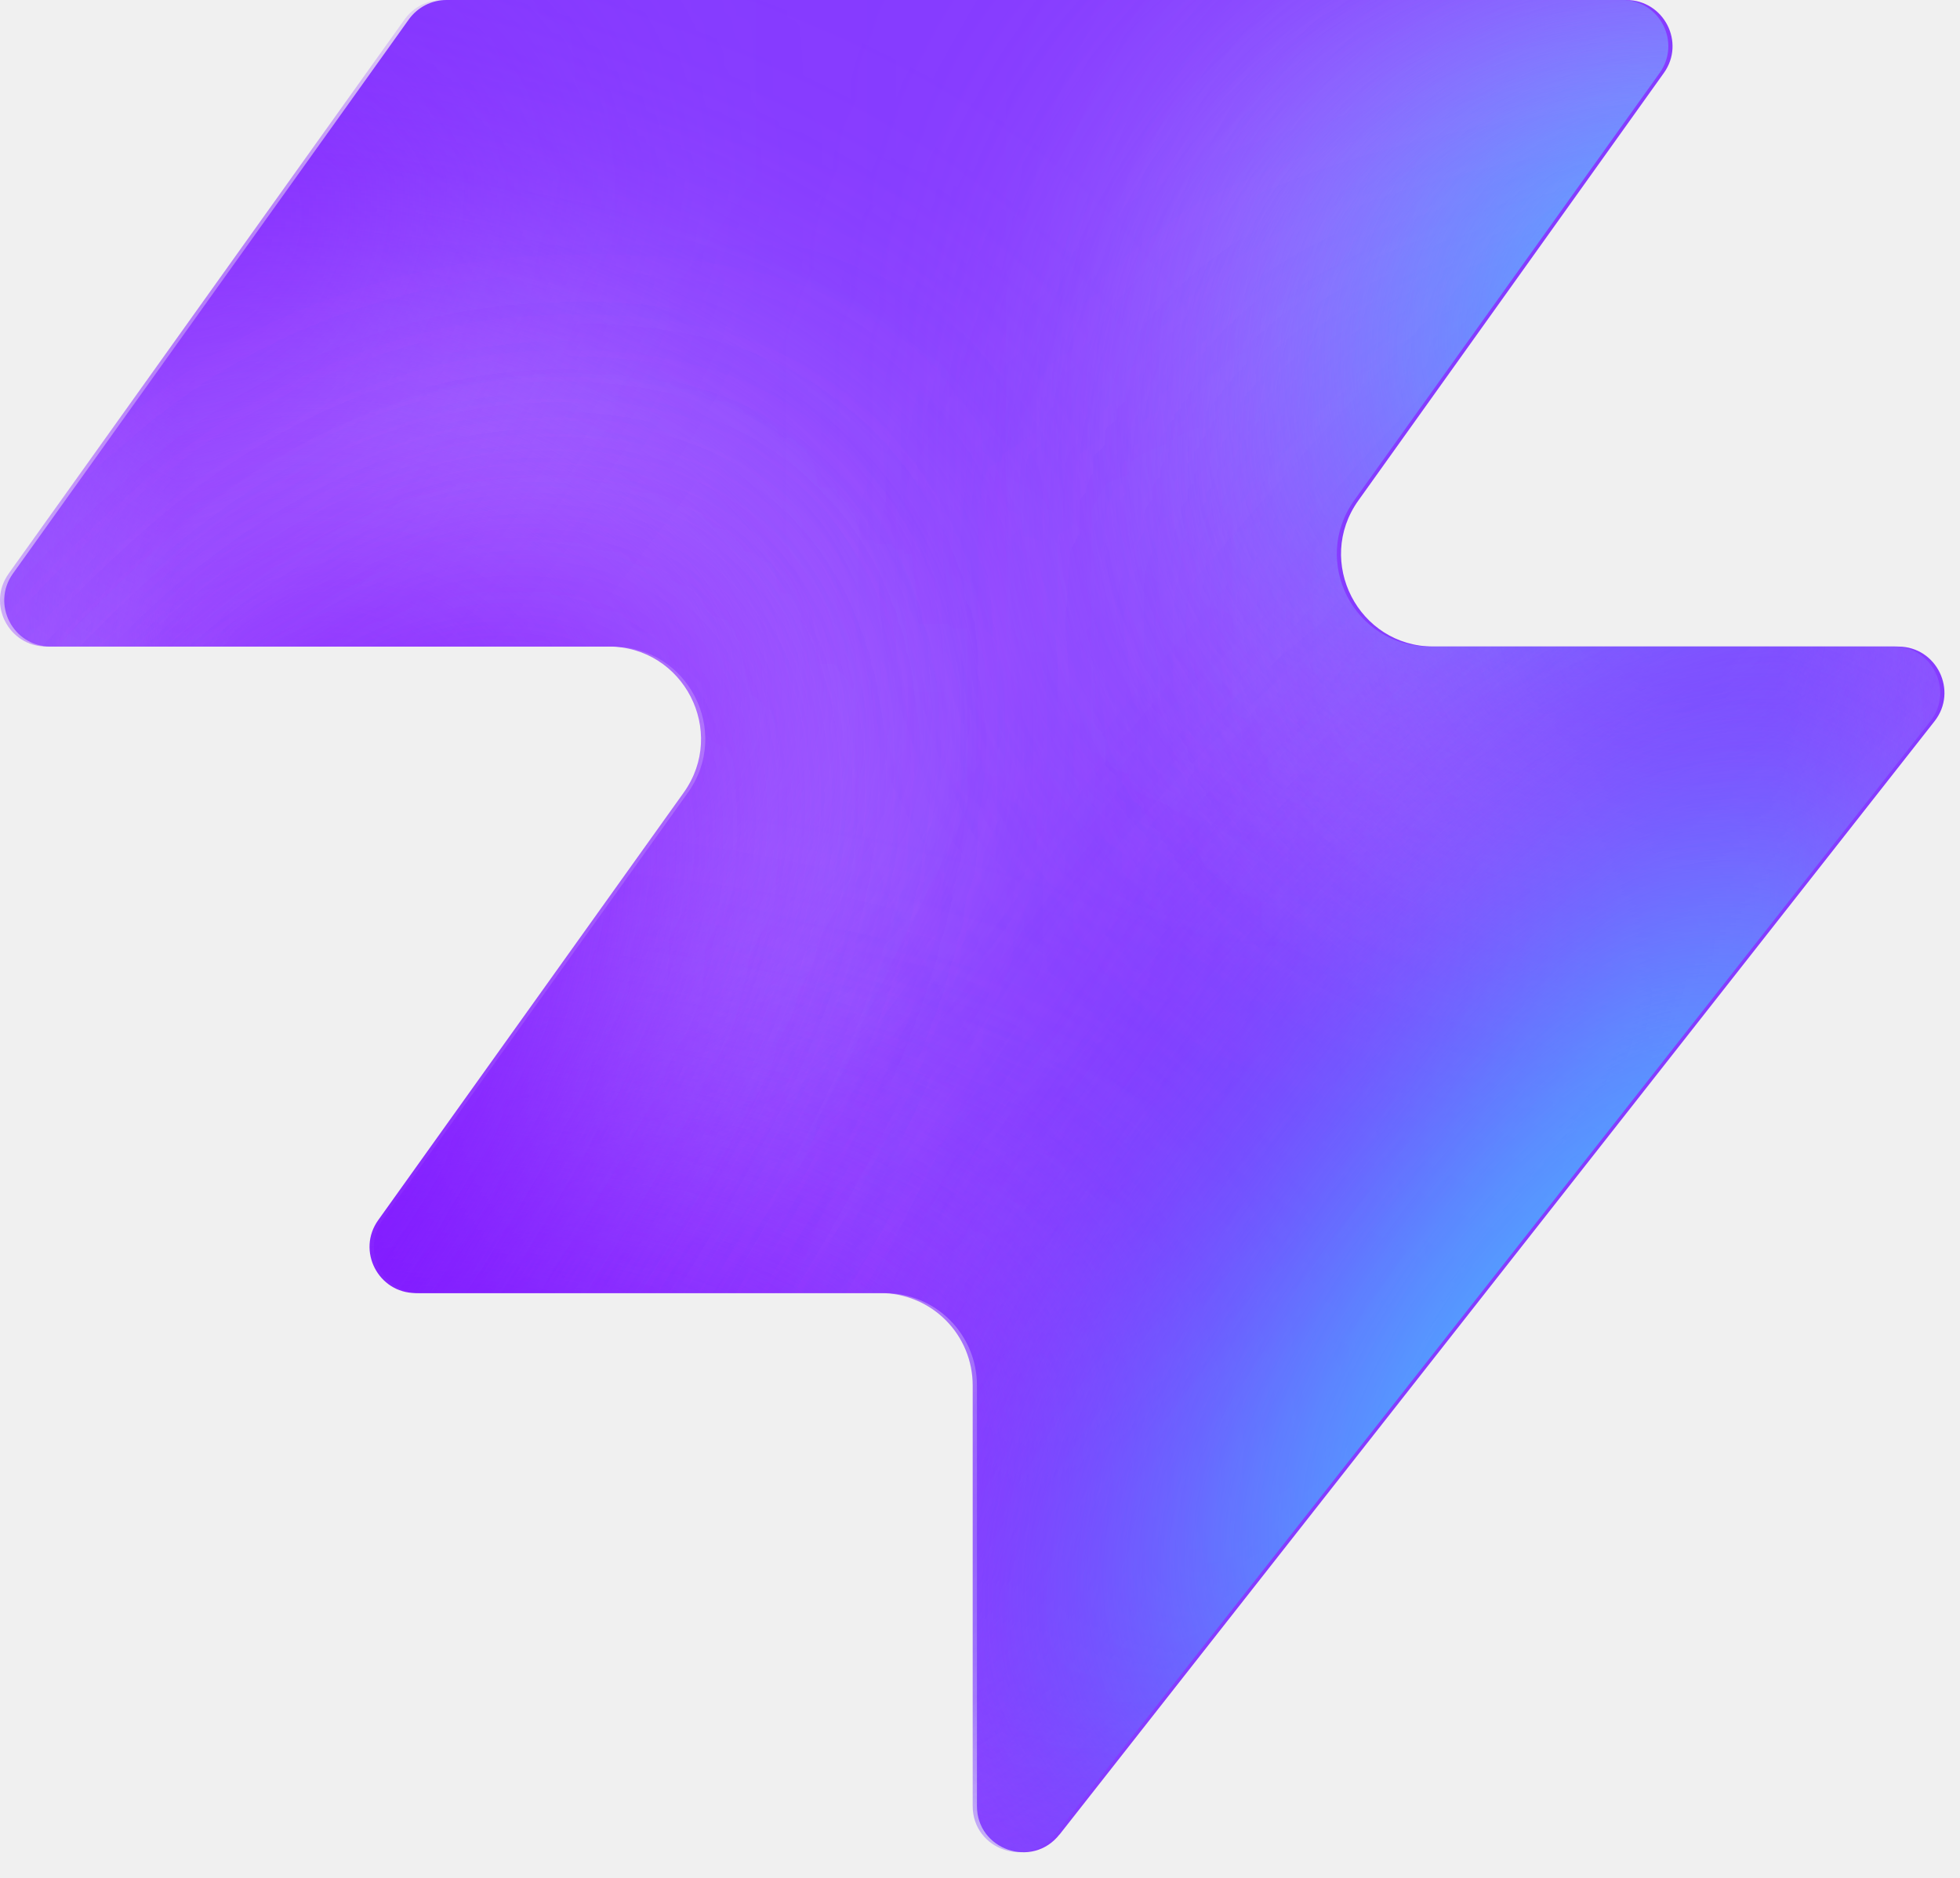
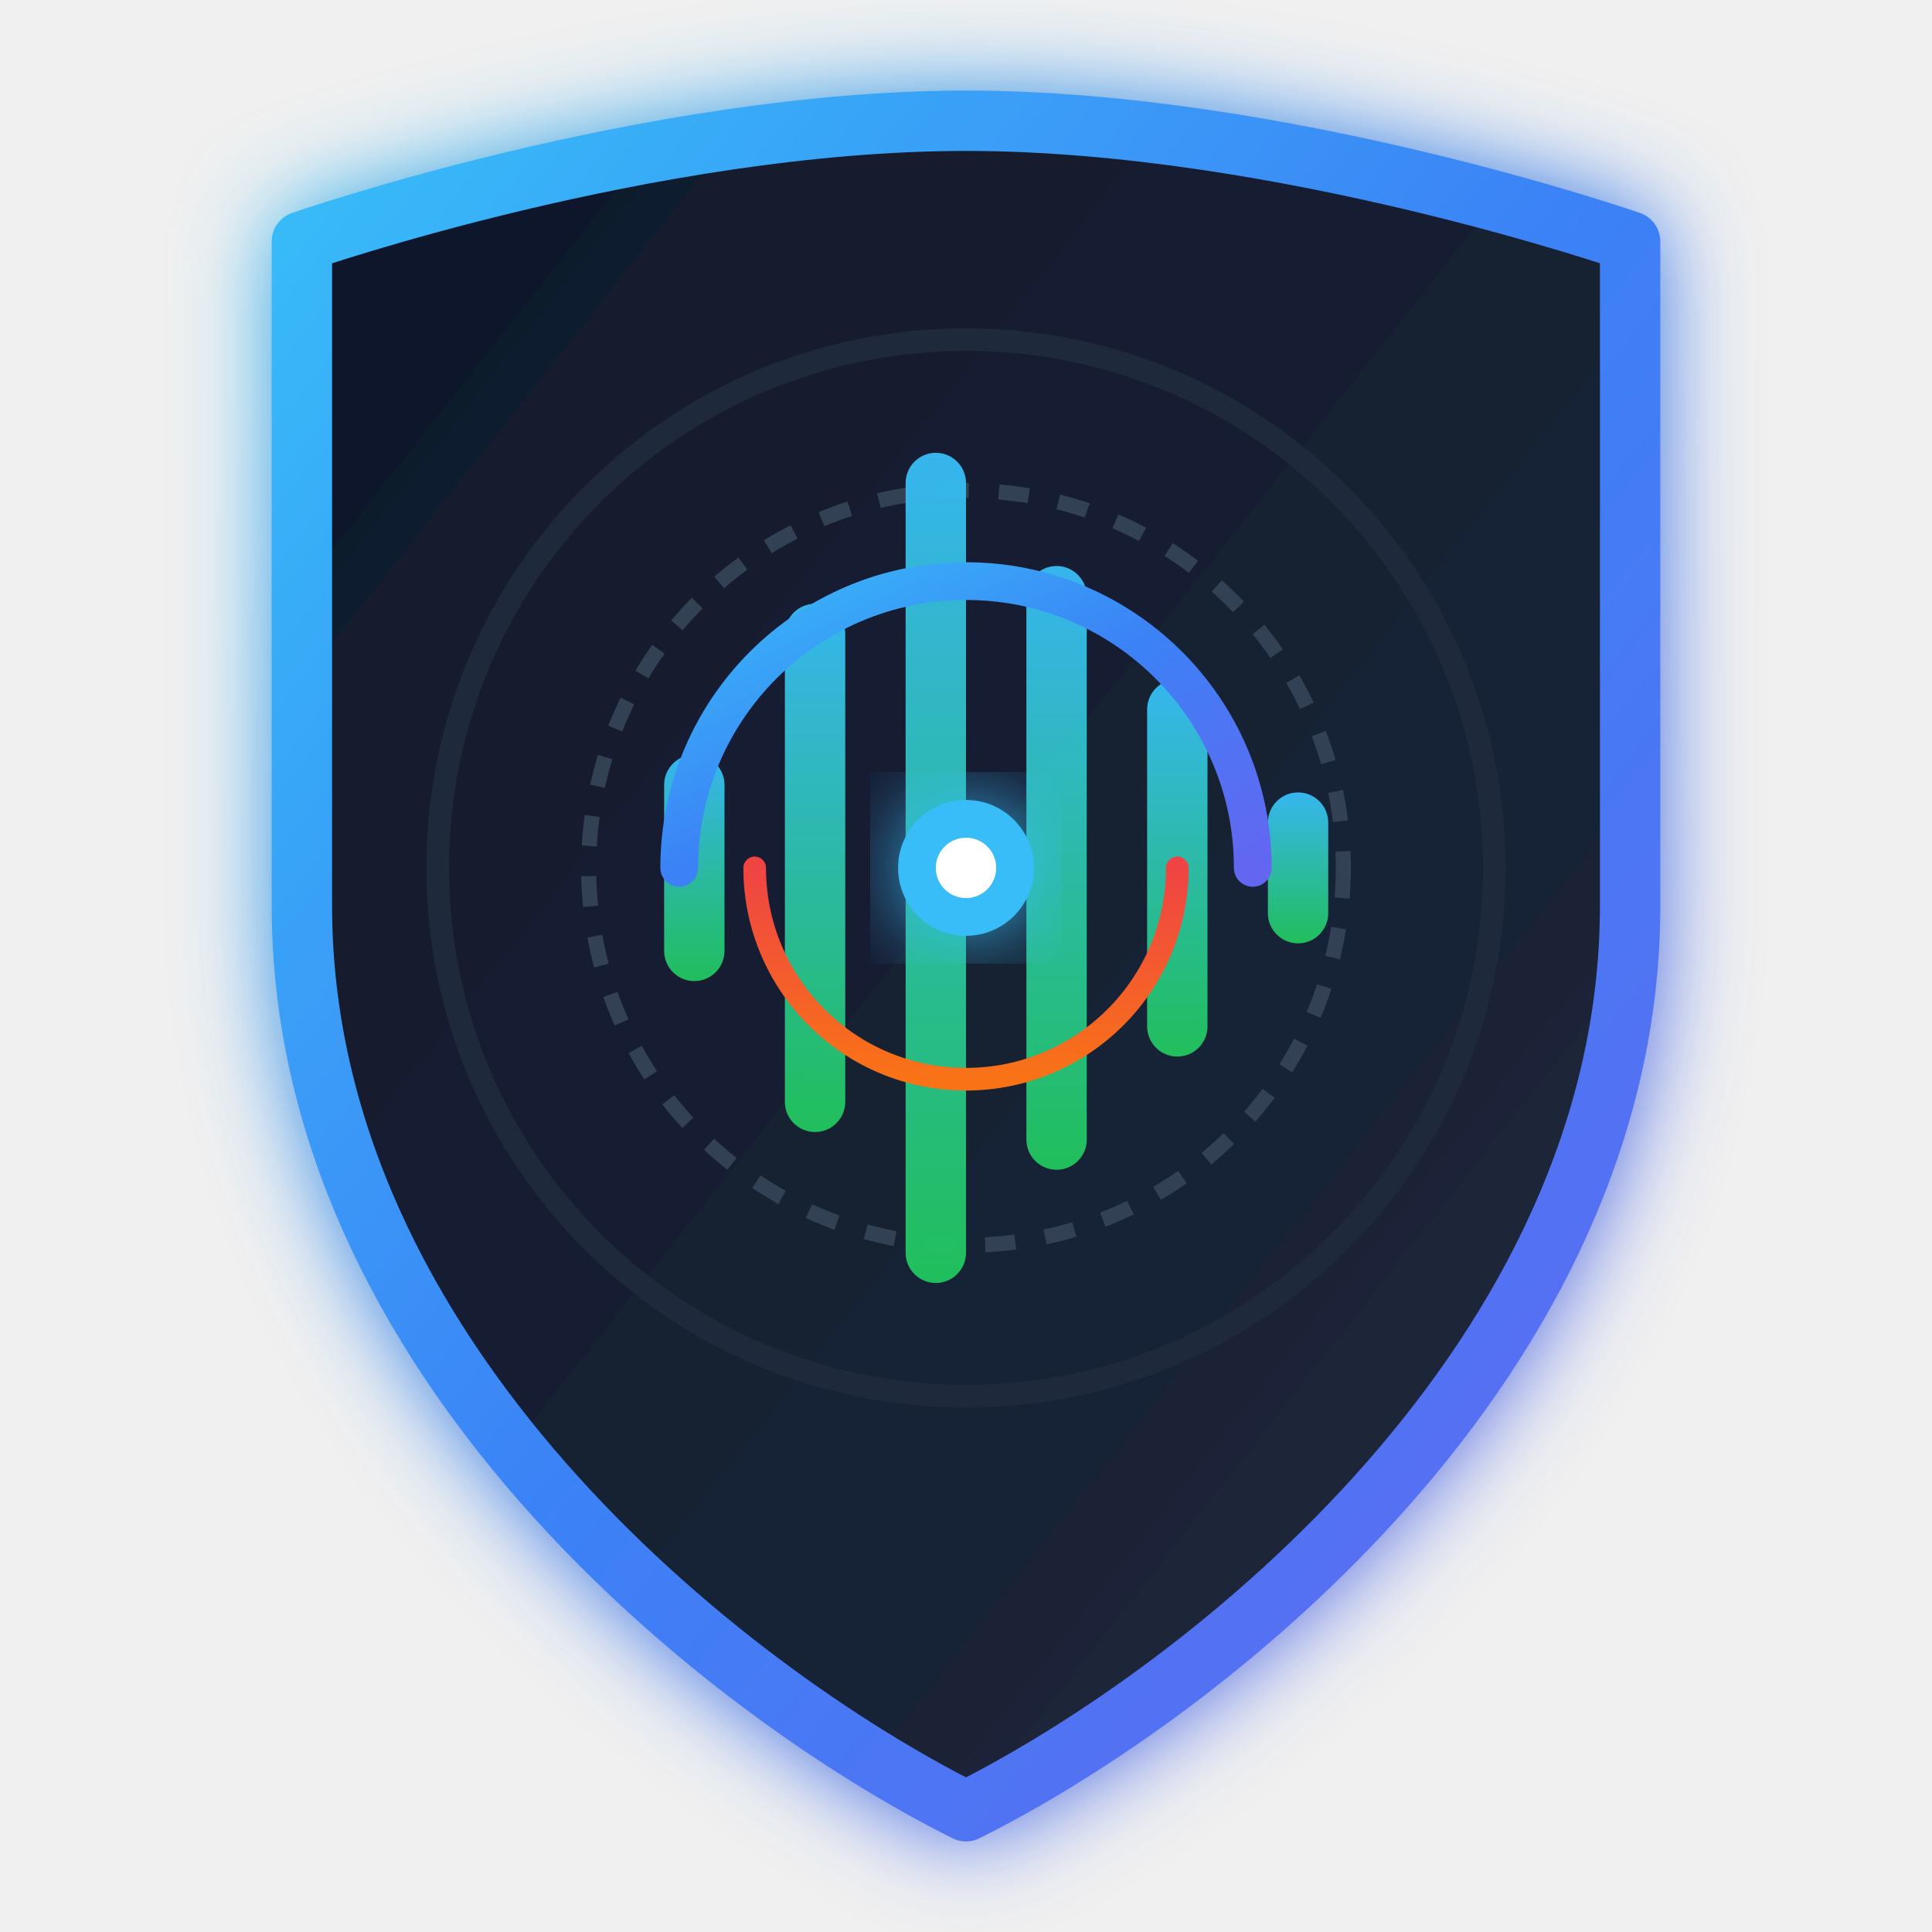
- <svg xmlns="http://www.w3.org/2000/svg" width="48" height="46" fill="none" viewBox="0 0 48 46">
-   <path fill="#863bff" d="M25.946 44.938c-.664.845-2.021.375-2.021-.698V33.937a2.26 2.26 0 0 0-2.262-2.262H10.287c-.92 0-1.456-1.04-.92-1.788l7.48-10.471c1.07-1.497 0-3.578-1.842-3.578H1.237c-.92 0-1.456-1.04-.92-1.788L10.013.474c.214-.297.556-.474.92-.474h28.894c.92 0 1.456 1.04.92 1.788l-7.48 10.471c-1.07 1.498 0 3.579 1.842 3.579h11.377c.943 0 1.473 1.088.89 1.83L25.947 44.94z" style="fill:#863bff;fill:color(display-p3 .525 .23 1);fill-opacity:1" />
-   <mask id="a" width="48" height="46" x="0" y="0" maskUnits="userSpaceOnUse" style="mask-type:alpha">
-     <path fill="#000" d="M25.842 44.938c-.664.844-2.021.375-2.021-.698V33.937a2.26 2.26 0 0 0-2.262-2.262H10.183c-.92 0-1.456-1.04-.92-1.788l7.48-10.471c1.07-1.498 0-3.579-1.842-3.579H1.133c-.92 0-1.456-1.04-.92-1.787L9.91.473c.214-.297.556-.474.92-.474h28.894c.92 0 1.456 1.04.92 1.788l-7.48 10.471c-1.07 1.498 0 3.578 1.842 3.578h11.377c.943 0 1.473 1.088.89 1.832L25.843 44.94z" style="fill:#000;fill-opacity:1" />
-   </mask>
-   <g mask="url(#a)">
-     <g filter="url(#b)">
-       <ellipse cx="5.508" cy="14.704" fill="#ede6ff" rx="5.508" ry="14.704" style="fill:#ede6ff;fill:color(display-p3 .927 .903 1);fill-opacity:1" transform="matrix(.00324 1 1 -.00324 -4.47 31.516)" />
-     </g>
-     <g filter="url(#c)">
-       <ellipse cx="10.399" cy="29.851" fill="#ede6ff" rx="10.399" ry="29.851" style="fill:#ede6ff;fill:color(display-p3 .927 .903 1);fill-opacity:1" transform="matrix(.00324 1 1 -.00324 -39.328 7.883)" />
-     </g>
-     <g filter="url(#d)">
-       <ellipse cx="5.508" cy="30.487" fill="#7e14ff" rx="5.508" ry="30.487" style="fill:#7e14ff;fill:color(display-p3 .492 .077 1);fill-opacity:1" transform="rotate(89.814 -25.913 -14.639)scale(1 -1)" />
-     </g>
-     <g filter="url(#e)">
-       <ellipse cx="5.508" cy="30.599" fill="#7e14ff" rx="5.508" ry="30.599" style="fill:#7e14ff;fill:color(display-p3 .492 .077 1);fill-opacity:1" transform="rotate(89.814 -32.644 -3.334)scale(1 -1)" />
-     </g>
-     <g filter="url(#f)">
-       <ellipse cx="5.508" cy="30.599" fill="#7e14ff" rx="5.508" ry="30.599" style="fill:#7e14ff;fill:color(display-p3 .492 .077 1);fill-opacity:1" transform="matrix(.00324 1 1 -.00324 -34.34 30.47)" />
-     </g>
-     <g filter="url(#g)">
-       <ellipse cx="14.072" cy="22.078" fill="#ede6ff" rx="14.072" ry="22.078" style="fill:#ede6ff;fill:color(display-p3 .927 .903 1);fill-opacity:1" transform="rotate(93.35 24.506 48.493)scale(-1 1)" />
-     </g>
-     <g filter="url(#h)">
-       <ellipse cx="3.47" cy="21.501" fill="#7e14ff" rx="3.47" ry="21.501" style="fill:#7e14ff;fill:color(display-p3 .492 .077 1);fill-opacity:1" transform="rotate(89.009 28.708 47.59)scale(-1 1)" />
-     </g>
-     <g filter="url(#i)">
-       <ellipse cx="3.47" cy="21.501" fill="#7e14ff" rx="3.47" ry="21.501" style="fill:#7e14ff;fill:color(display-p3 .492 .077 1);fill-opacity:1" transform="rotate(89.009 28.708 47.59)scale(-1 1)" />
-     </g>
-     <g filter="url(#j)">
-       <ellipse cx=".387" cy="8.972" fill="#7e14ff" rx="4.407" ry="29.108" style="fill:#7e14ff;fill:color(display-p3 .492 .077 1);fill-opacity:1" transform="rotate(39.51 .387 8.972)" />
-     </g>
-     <g filter="url(#k)">
-       <ellipse cx="47.523" cy="-6.092" fill="#7e14ff" rx="4.407" ry="29.108" style="fill:#7e14ff;fill:color(display-p3 .492 .077 1);fill-opacity:1" transform="rotate(37.892 47.523 -6.092)" />
-     </g>
-     <g filter="url(#l)">
-       <ellipse cx="41.412" cy="6.333" fill="#47bfff" rx="5.971" ry="9.665" style="fill:#47bfff;fill:color(display-p3 .28 .748 1);fill-opacity:1" transform="rotate(37.892 41.412 6.333)" />
-     </g>
-     <g filter="url(#m)">
-       <ellipse cx="-1.879" cy="38.332" fill="#7e14ff" rx="4.407" ry="29.108" style="fill:#7e14ff;fill:color(display-p3 .492 .077 1);fill-opacity:1" transform="rotate(37.892 -1.88 38.332)" />
-     </g>
-     <g filter="url(#n)">
-       <ellipse cx="-1.879" cy="38.332" fill="#7e14ff" rx="4.407" ry="29.108" style="fill:#7e14ff;fill:color(display-p3 .492 .077 1);fill-opacity:1" transform="rotate(37.892 -1.88 38.332)" />
-     </g>
-     <g filter="url(#o)">
-       <ellipse cx="35.651" cy="29.907" fill="#7e14ff" rx="4.407" ry="29.108" style="fill:#7e14ff;fill:color(display-p3 .492 .077 1);fill-opacity:1" transform="rotate(37.892 35.651 29.907)" />
-     </g>
-     <g filter="url(#p)">
-       <ellipse cx="38.418" cy="32.4" fill="#47bfff" rx="5.971" ry="15.297" style="fill:#47bfff;fill:color(display-p3 .28 .748 1);fill-opacity:1" transform="rotate(37.892 38.418 32.4)" />
-     </g>
-   </g>
+ <svg xmlns="http://www.w3.org/2000/svg" viewBox="0 0 512 512" width="100%" height="100%">
  <defs>
-     <filter id="b" width="60.045" height="41.654" x="-19.77" y="16.149" color-interpolation-filters="sRGB" filterUnits="userSpaceOnUse">
-       <feFlood flood-opacity="0" result="BackgroundImageFix" />
-       <feBlend in="SourceGraphic" in2="BackgroundImageFix" result="shape" />
-       <feGaussianBlur result="effect1_foregroundBlur_2002_17158" stdDeviation="7.659" />
-     </filter>
-     <filter id="c" width="90.34" height="51.437" x="-54.613" y="-7.533" color-interpolation-filters="sRGB" filterUnits="userSpaceOnUse">
-       <feFlood flood-opacity="0" result="BackgroundImageFix" />
-       <feBlend in="SourceGraphic" in2="BackgroundImageFix" result="shape" />
-       <feGaussianBlur result="effect1_foregroundBlur_2002_17158" stdDeviation="7.659" />
-     </filter>
-     <filter id="d" width="79.355" height="29.4" x="-49.64" y="2.03" color-interpolation-filters="sRGB" filterUnits="userSpaceOnUse">
-       <feFlood flood-opacity="0" result="BackgroundImageFix" />
-       <feBlend in="SourceGraphic" in2="BackgroundImageFix" result="shape" />
-       <feGaussianBlur result="effect1_foregroundBlur_2002_17158" stdDeviation="4.596" />
-     </filter>
-     <filter id="e" width="79.579" height="29.4" x="-45.045" y="20.029" color-interpolation-filters="sRGB" filterUnits="userSpaceOnUse">
-       <feFlood flood-opacity="0" result="BackgroundImageFix" />
-       <feBlend in="SourceGraphic" in2="BackgroundImageFix" result="shape" />
-       <feGaussianBlur result="effect1_foregroundBlur_2002_17158" stdDeviation="4.596" />
-     </filter>
-     <filter id="f" width="79.579" height="29.4" x="-43.513" y="21.178" color-interpolation-filters="sRGB" filterUnits="userSpaceOnUse">
-       <feFlood flood-opacity="0" result="BackgroundImageFix" />
-       <feBlend in="SourceGraphic" in2="BackgroundImageFix" result="shape" />
-       <feGaussianBlur result="effect1_foregroundBlur_2002_17158" stdDeviation="4.596" />
-     </filter>
-     <filter id="g" width="74.749" height="58.852" x="15.756" y="-17.901" color-interpolation-filters="sRGB" filterUnits="userSpaceOnUse">
-       <feFlood flood-opacity="0" result="BackgroundImageFix" />
-       <feBlend in="SourceGraphic" in2="BackgroundImageFix" result="shape" />
-       <feGaussianBlur result="effect1_foregroundBlur_2002_17158" stdDeviation="7.659" />
-     </filter>
-     <filter id="h" width="61.377" height="25.362" x="23.548" y="2.284" color-interpolation-filters="sRGB" filterUnits="userSpaceOnUse">
-       <feFlood flood-opacity="0" result="BackgroundImageFix" />
-       <feBlend in="SourceGraphic" in2="BackgroundImageFix" result="shape" />
-       <feGaussianBlur result="effect1_foregroundBlur_2002_17158" stdDeviation="4.596" />
-     </filter>
-     <filter id="i" width="61.377" height="25.362" x="23.548" y="2.284" color-interpolation-filters="sRGB" filterUnits="userSpaceOnUse">
-       <feFlood flood-opacity="0" result="BackgroundImageFix" />
-       <feBlend in="SourceGraphic" in2="BackgroundImageFix" result="shape" />
-       <feGaussianBlur result="effect1_foregroundBlur_2002_17158" stdDeviation="4.596" />
-     </filter>
-     <filter id="j" width="56.045" height="63.649" x="-27.636" y="-22.853" color-interpolation-filters="sRGB" filterUnits="userSpaceOnUse">
-       <feFlood flood-opacity="0" result="BackgroundImageFix" />
-       <feBlend in="SourceGraphic" in2="BackgroundImageFix" result="shape" />
-       <feGaussianBlur result="effect1_foregroundBlur_2002_17158" stdDeviation="4.596" />
-     </filter>
-     <filter id="k" width="54.814" height="64.646" x="20.116" y="-38.415" color-interpolation-filters="sRGB" filterUnits="userSpaceOnUse">
-       <feFlood flood-opacity="0" result="BackgroundImageFix" />
-       <feBlend in="SourceGraphic" in2="BackgroundImageFix" result="shape" />
-       <feGaussianBlur result="effect1_foregroundBlur_2002_17158" stdDeviation="4.596" />
-     </filter>
-     <filter id="l" width="33.541" height="35.313" x="24.641" y="-11.323" color-interpolation-filters="sRGB" filterUnits="userSpaceOnUse">
-       <feFlood flood-opacity="0" result="BackgroundImageFix" />
-       <feBlend in="SourceGraphic" in2="BackgroundImageFix" result="shape" />
-       <feGaussianBlur result="effect1_foregroundBlur_2002_17158" stdDeviation="4.596" />
-     </filter>
-     <filter id="m" width="54.814" height="64.646" x="-29.286" y="6.009" color-interpolation-filters="sRGB" filterUnits="userSpaceOnUse">
-       <feFlood flood-opacity="0" result="BackgroundImageFix" />
-       <feBlend in="SourceGraphic" in2="BackgroundImageFix" result="shape" />
-       <feGaussianBlur result="effect1_foregroundBlur_2002_17158" stdDeviation="4.596" />
-     </filter>
-     <filter id="n" width="54.814" height="64.646" x="-29.286" y="6.009" color-interpolation-filters="sRGB" filterUnits="userSpaceOnUse">
-       <feFlood flood-opacity="0" result="BackgroundImageFix" />
-       <feBlend in="SourceGraphic" in2="BackgroundImageFix" result="shape" />
-       <feGaussianBlur result="effect1_foregroundBlur_2002_17158" stdDeviation="4.596" />
-     </filter>
-     <filter id="o" width="54.814" height="64.646" x="8.244" y="-2.416" color-interpolation-filters="sRGB" filterUnits="userSpaceOnUse">
-       <feFlood flood-opacity="0" result="BackgroundImageFix" />
-       <feBlend in="SourceGraphic" in2="BackgroundImageFix" result="shape" />
-       <feGaussianBlur result="effect1_foregroundBlur_2002_17158" stdDeviation="4.596" />
-     </filter>
-     <filter id="p" width="39.409" height="43.623" x="18.713" y="10.588" color-interpolation-filters="sRGB" filterUnits="userSpaceOnUse">
-       <feFlood flood-opacity="0" result="BackgroundImageFix" />
-       <feBlend in="SourceGraphic" in2="BackgroundImageFix" result="shape" />
-       <feGaussianBlur result="effect1_foregroundBlur_2002_17158" stdDeviation="4.596" />
+     <linearGradient id="shieldBg" x1="0%" y1="0%" x2="100%" y2="100%">
+       <stop offset="0%" stop-color="#0f172a" />
+       <stop offset="100%" stop-color="#1e293b" />
+     </linearGradient>
+     <linearGradient id="borderGlow" x1="0%" y1="0%" x2="100%" y2="100%">
+       <stop offset="0%" stop-color="#38bdf8" />
+       <stop offset="50%" stop-color="#3b82f6" />
+       <stop offset="100%" stop-color="#6366f1" />
+     </linearGradient>
+     <linearGradient id="waveGlow" x1="0%" y1="0%" x2="0%" y2="100%">
+       <stop offset="0%" stop-color="#38bdf8" />
+       <stop offset="100%" stop-color="#22c55e" />
+     </linearGradient>
+     <linearGradient id="alertGlow" x1="0%" y1="0%" x2="0%" y2="100%">
+       <stop offset="0%" stop-color="#ef4444" />
+       <stop offset="100%" stop-color="#f97316" />
+     </linearGradient>
+     <filter id="glow" x="-20%" y="-20%" width="140%" height="140%">
+       <feGaussianBlur stdDeviation="12" result="blur" />
+       <feComposite in="SourceGraphic" in2="blur" operator="over" />
    </filter>
  </defs>
+   <path d="M256 32 C340 32, 432 64, 432 64 L432 240 C432 360, 320 448, 256 480 C192 448, 80 360, 80 240 L80 64 C80 64, 172 32, 256 32 Z" fill="url(#shieldBg)" stroke="url(#borderGlow)" stroke-width="16" stroke-linejoin="round" filter="url(#glow)" />
+   <circle cx="256" cy="230" r="100" fill="none" stroke="#334155" stroke-width="4" stroke-dasharray="8 8" />
+   <circle cx="256" cy="230" r="140" fill="none" stroke="#1e293b" stroke-width="6" />
+   <g fill="url(#waveGlow)" opacity="0.95">
+     <rect x="176" y="200" width="16" height="60" rx="8" />
+     <rect x="208" y="160" width="16" height="140" rx="8" />
+     <rect x="240" y="120" width="16" height="220" rx="8" />
+     <rect x="272" y="150" width="16" height="160" rx="8" />
+     <rect x="304" y="180" width="16" height="100" rx="8" />
+     <rect x="336" y="210" width="16" height="40" rx="8" />
+   </g>
+   <circle cx="256" cy="230" r="18" fill="#38bdf8" filter="url(#glow)" />
+   <circle cx="256" cy="230" r="8" fill="#ffffff" />
+   <path d="M 180 230 A 76 76 0 0 1 332 230" fill="none" stroke="url(#borderGlow)" stroke-width="10" stroke-linecap="round" />
+   <path d="M 200 230 A 56 56 0 0 0 312 230" fill="none" stroke="url(#alertGlow)" stroke-width="6" stroke-linecap="round" />
</svg>
